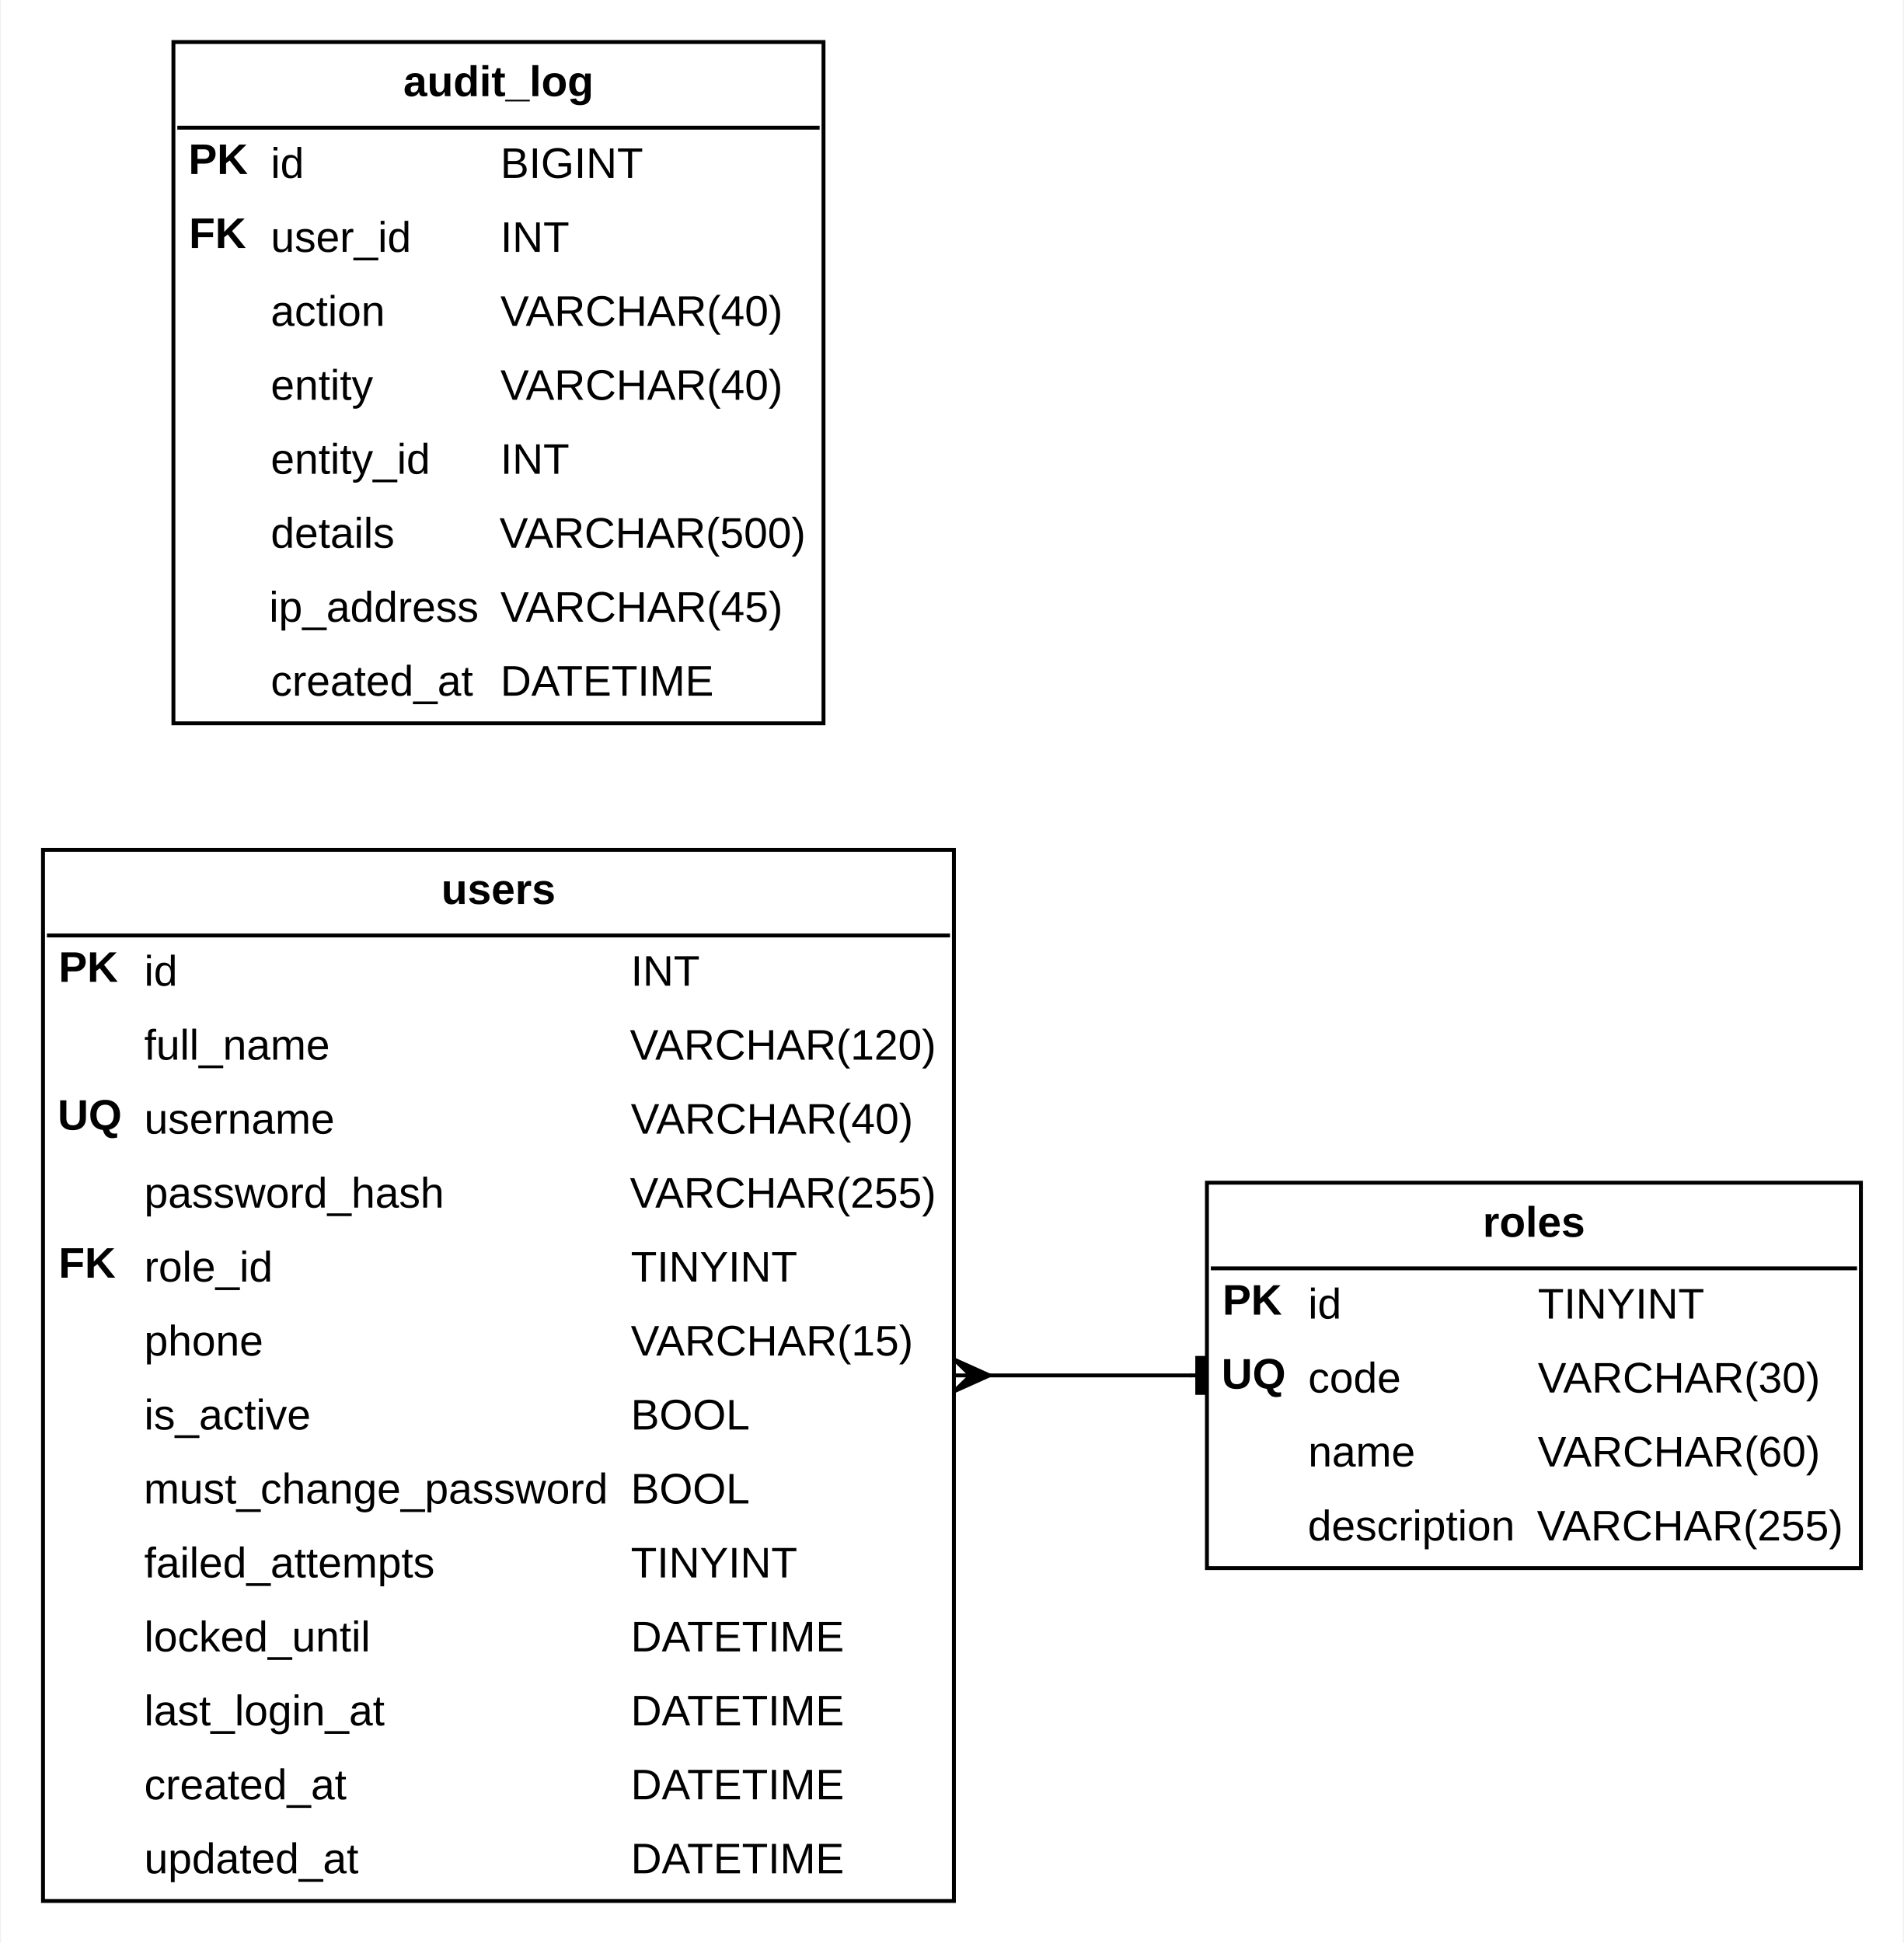
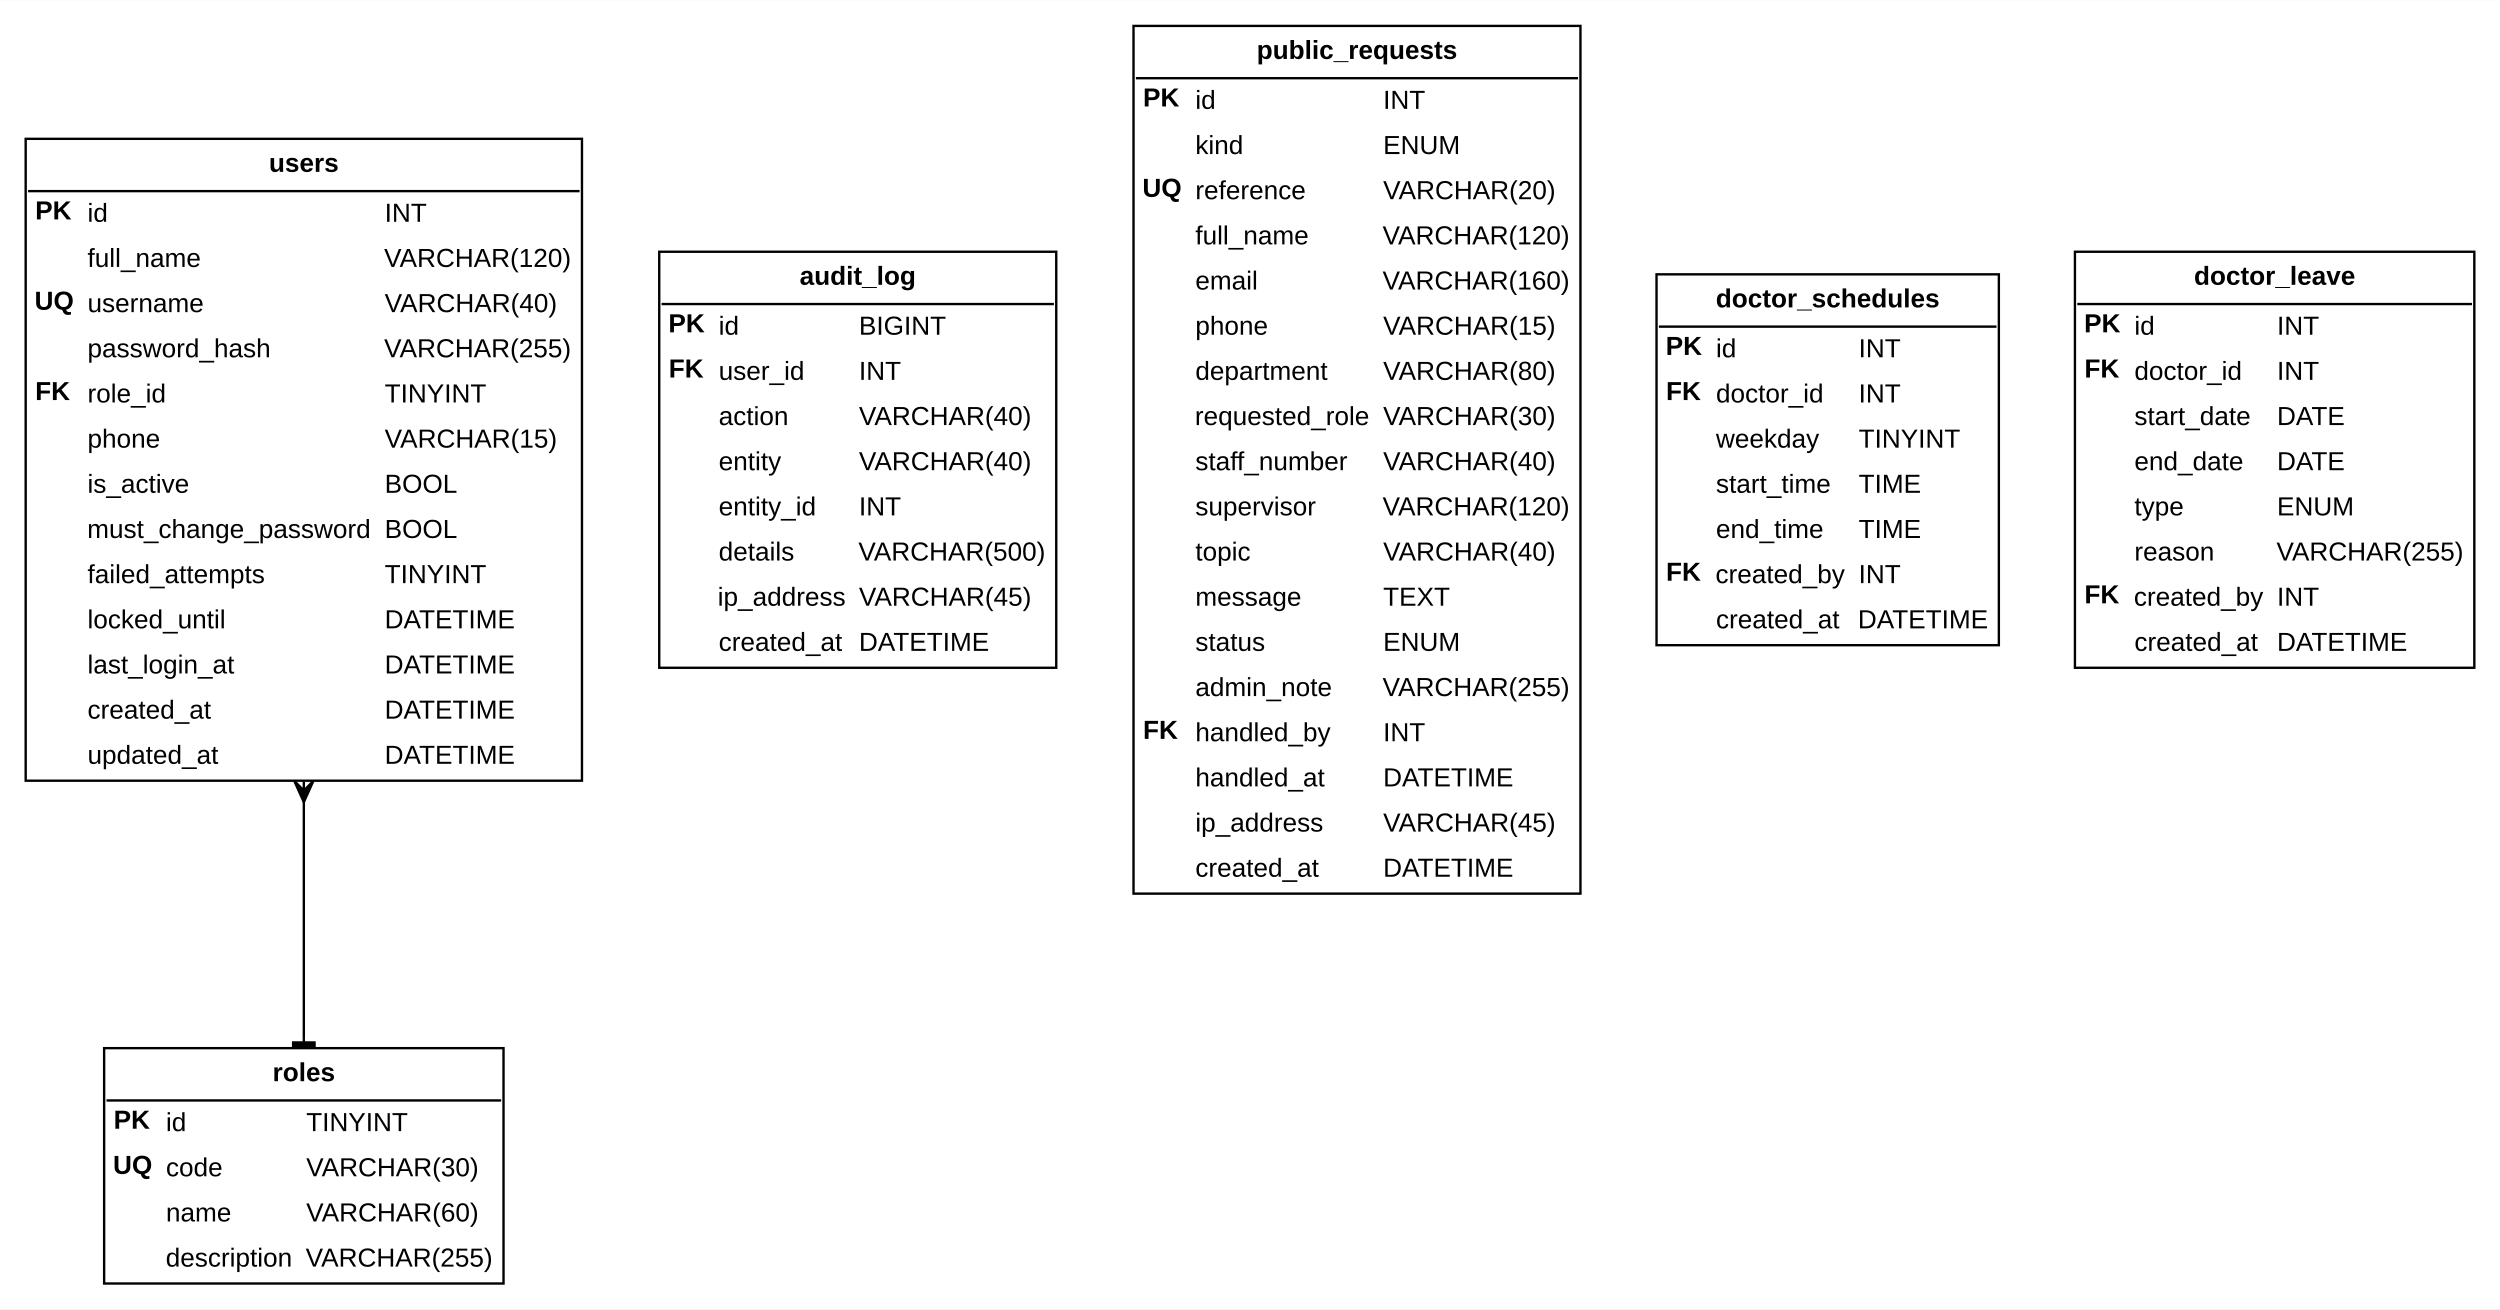
- <svg xmlns="http://www.w3.org/2000/svg" width="489pt" height="499pt" viewBox="0.00 0.00 488.60 499.10">
-   <g id="graph0" class="graph" transform="scale(1 1) rotate(0) translate(10.8 488.3)">
-     <polygon fill="white" stroke="none" points="-10.8,10.8 -10.8,-488.3 477.8,-488.3 477.8,10.8 -10.8,10.8" />
+ <svg xmlns="http://www.w3.org/2000/svg" width="1052pt" height="551pt" viewBox="0.00 0.00 1051.60 550.60">
+   <g id="graph0" class="graph" transform="scale(1 1) rotate(0) translate(10.8 539.8)">
+     <polygon fill="white" stroke="none" points="-10.8,10.8 -10.8,-539.8 1040.8,-539.8 1040.8,10.8 -10.8,10.8" />
    <g id="node1" class="node">
-       <polyline fill="none" stroke="black" points="300,-162.5 466,-162.5" />
-       <text text-anchor="start" x="369.85" y="-170.6" font-family="Arial" font-weight="bold" font-size="11.00">roles</text>
-       <text text-anchor="start" x="303" y="-150.6" font-family="Arial" font-weight="bold" font-size="11.00">PK</text>
-       <text text-anchor="start" x="325" y="-149.6" font-family="Arial" font-size="11.00">id</text>
-       <text text-anchor="start" x="384" y="-149.6" font-family="Arial" font-size="11.00">TINYINT</text>
-       <text text-anchor="start" x="302.75" y="-131.6" font-family="Arial" font-weight="bold" font-size="11.00">UQ</text>
-       <text text-anchor="start" x="325" y="-130.6" font-family="Arial" font-size="11.00">code</text>
-       <text text-anchor="start" x="384" y="-130.6" font-family="Arial" font-size="11.00">VARCHAR(30)</text>
-       <text text-anchor="start" x="303" y="-111.6" font-family="Arial" font-size="11.00"> </text>
-       <text text-anchor="start" x="325" y="-111.6" font-family="Arial" font-size="11.00">name</text>
-       <text text-anchor="start" x="384" y="-111.6" font-family="Arial" font-size="11.00">VARCHAR(60)</text>
-       <text text-anchor="start" x="303" y="-92.6" font-family="Arial" font-size="11.00"> </text>
-       <text text-anchor="start" x="324.9" y="-92.6" font-family="Arial" font-size="11.00">description</text>
-       <text text-anchor="start" x="383.77" y="-92.6" font-family="Arial" font-size="11.00">VARCHAR(255)</text>
-       <polygon fill="none" stroke="black" points="299,-85.5 299,-184.5 467,-184.5 467,-85.5 299,-85.5" />
+       <polyline fill="none" stroke="black" points="34,-77 200,-77" />
+       <text text-anchor="start" x="103.85" y="-85.1" font-family="Arial" font-weight="bold" font-size="11.00">roles</text>
+       <text text-anchor="start" x="37" y="-65.1" font-family="Arial" font-weight="bold" font-size="11.00">PK</text>
+       <text text-anchor="start" x="59" y="-64.1" font-family="Arial" font-size="11.00">id</text>
+       <text text-anchor="start" x="118" y="-64.1" font-family="Arial" font-size="11.00">TINYINT</text>
+       <text text-anchor="start" x="36.75" y="-46.1" font-family="Arial" font-weight="bold" font-size="11.00">UQ</text>
+       <text text-anchor="start" x="59" y="-45.1" font-family="Arial" font-size="11.00">code</text>
+       <text text-anchor="start" x="118" y="-45.1" font-family="Arial" font-size="11.00">VARCHAR(30)</text>
+       <text text-anchor="start" x="37" y="-26.1" font-family="Arial" font-size="11.00"> </text>
+       <text text-anchor="start" x="59" y="-26.1" font-family="Arial" font-size="11.00">name</text>
+       <text text-anchor="start" x="118" y="-26.1" font-family="Arial" font-size="11.00">VARCHAR(60)</text>
+       <text text-anchor="start" x="37" y="-7.1" font-family="Arial" font-size="11.00"> </text>
+       <text text-anchor="start" x="58.9" y="-7.1" font-family="Arial" font-size="11.00">description</text>
+       <text text-anchor="start" x="117.77" y="-7.1" font-family="Arial" font-size="11.00">VARCHAR(255)</text>
+       <polygon fill="none" stroke="black" points="33,0 33,-99 201,-99 201,0 33,0" />
    </g>
    <g id="node2" class="node">
-       <polyline fill="none" stroke="black" points="1,-248 233,-248" />
-       <text text-anchor="start" x="102.32" y="-256.1" font-family="Arial" font-weight="bold" font-size="11.00">users</text>
-       <text text-anchor="start" x="4" y="-236.1" font-family="Arial" font-weight="bold" font-size="11.00">PK</text>
-       <text text-anchor="start" x="26" y="-235.1" font-family="Arial" font-size="11.00">id</text>
-       <text text-anchor="start" x="151" y="-235.1" font-family="Arial" font-size="11.00">INT</text>
-       <text text-anchor="start" x="4" y="-216.1" font-family="Arial" font-size="11.00"> </text>
-       <text text-anchor="start" x="26" y="-216.1" font-family="Arial" font-size="11.00">full_name</text>
-       <text text-anchor="start" x="150.77" y="-216.1" font-family="Arial" font-size="11.00">VARCHAR(120)</text>
-       <text text-anchor="start" x="3.75" y="-198.1" font-family="Arial" font-weight="bold" font-size="11.00">UQ</text>
-       <text text-anchor="start" x="26" y="-197.1" font-family="Arial" font-size="11.00">username</text>
-       <text text-anchor="start" x="151" y="-197.1" font-family="Arial" font-size="11.00">VARCHAR(40)</text>
-       <text text-anchor="start" x="4" y="-178.1" font-family="Arial" font-size="11.00"> </text>
-       <text text-anchor="start" x="26" y="-178.1" font-family="Arial" font-size="11.00">password_hash</text>
-       <text text-anchor="start" x="150.77" y="-178.1" font-family="Arial" font-size="11.00">VARCHAR(255)</text>
-       <text text-anchor="start" x="4" y="-160.1" font-family="Arial" font-weight="bold" font-size="11.00">FK</text>
-       <text text-anchor="start" x="26" y="-159.1" font-family="Arial" font-size="11.00">role_id</text>
-       <text text-anchor="start" x="151" y="-159.1" font-family="Arial" font-size="11.00">TINYINT</text>
-       <text text-anchor="start" x="4" y="-140.1" font-family="Arial" font-size="11.00"> </text>
-       <text text-anchor="start" x="26" y="-140.1" font-family="Arial" font-size="11.00">phone</text>
-       <text text-anchor="start" x="151" y="-140.1" font-family="Arial" font-size="11.00">VARCHAR(15)</text>
-       <text text-anchor="start" x="4" y="-121.1" font-family="Arial" font-size="11.00"> </text>
-       <text text-anchor="start" x="26" y="-121.1" font-family="Arial" font-size="11.00">is_active</text>
-       <text text-anchor="start" x="151" y="-121.1" font-family="Arial" font-size="11.00">BOOL</text>
-       <text text-anchor="start" x="4" y="-102.1" font-family="Arial" font-size="11.00"> </text>
-       <text text-anchor="start" x="25.88" y="-102.1" font-family="Arial" font-size="11.00">must_change_password</text>
-       <text text-anchor="start" x="151" y="-102.1" font-family="Arial" font-size="11.00">BOOL</text>
-       <text text-anchor="start" x="4" y="-83.1" font-family="Arial" font-size="11.00"> </text>
-       <text text-anchor="start" x="26" y="-83.1" font-family="Arial" font-size="11.00">failed_attempts</text>
-       <text text-anchor="start" x="151" y="-83.1" font-family="Arial" font-size="11.00">TINYINT</text>
-       <text text-anchor="start" x="4" y="-64.1" font-family="Arial" font-size="11.00"> </text>
-       <text text-anchor="start" x="26" y="-64.1" font-family="Arial" font-size="11.00">locked_until</text>
-       <text text-anchor="start" x="151" y="-64.1" font-family="Arial" font-size="11.00">DATETIME</text>
-       <text text-anchor="start" x="4" y="-45.1" font-family="Arial" font-size="11.00"> </text>
-       <text text-anchor="start" x="26" y="-45.1" font-family="Arial" font-size="11.00">last_login_at</text>
-       <text text-anchor="start" x="151" y="-45.1" font-family="Arial" font-size="11.00">DATETIME</text>
-       <text text-anchor="start" x="4" y="-26.1" font-family="Arial" font-size="11.00"> </text>
-       <text text-anchor="start" x="26" y="-26.1" font-family="Arial" font-size="11.00">created_at</text>
-       <text text-anchor="start" x="151" y="-26.1" font-family="Arial" font-size="11.00">DATETIME</text>
-       <text text-anchor="start" x="4" y="-7.1" font-family="Arial" font-size="11.00"> </text>
-       <text text-anchor="start" x="26" y="-7.1" font-family="Arial" font-size="11.00">updated_at</text>
-       <text text-anchor="start" x="151" y="-7.1" font-family="Arial" font-size="11.00">DATETIME</text>
-       <polygon fill="none" stroke="black" points="0,0 0,-270 234,-270 234,0 0,0" />
+       <polyline fill="none" stroke="black" points="1,-459.5 233,-459.5" />
+       <text text-anchor="start" x="102.32" y="-467.6" font-family="Arial" font-weight="bold" font-size="11.00">users</text>
+       <text text-anchor="start" x="4" y="-447.6" font-family="Arial" font-weight="bold" font-size="11.00">PK</text>
+       <text text-anchor="start" x="26" y="-446.6" font-family="Arial" font-size="11.00">id</text>
+       <text text-anchor="start" x="151" y="-446.6" font-family="Arial" font-size="11.00">INT</text>
+       <text text-anchor="start" x="4" y="-427.6" font-family="Arial" font-size="11.00"> </text>
+       <text text-anchor="start" x="26" y="-427.6" font-family="Arial" font-size="11.00">full_name</text>
+       <text text-anchor="start" x="150.77" y="-427.6" font-family="Arial" font-size="11.00">VARCHAR(120)</text>
+       <text text-anchor="start" x="3.75" y="-409.6" font-family="Arial" font-weight="bold" font-size="11.00">UQ</text>
+       <text text-anchor="start" x="26" y="-408.6" font-family="Arial" font-size="11.00">username</text>
+       <text text-anchor="start" x="151" y="-408.6" font-family="Arial" font-size="11.00">VARCHAR(40)</text>
+       <text text-anchor="start" x="4" y="-389.6" font-family="Arial" font-size="11.00"> </text>
+       <text text-anchor="start" x="26" y="-389.6" font-family="Arial" font-size="11.00">password_hash</text>
+       <text text-anchor="start" x="150.77" y="-389.6" font-family="Arial" font-size="11.00">VARCHAR(255)</text>
+       <text text-anchor="start" x="4" y="-371.6" font-family="Arial" font-weight="bold" font-size="11.00">FK</text>
+       <text text-anchor="start" x="26" y="-370.6" font-family="Arial" font-size="11.00">role_id</text>
+       <text text-anchor="start" x="151" y="-370.6" font-family="Arial" font-size="11.00">TINYINT</text>
+       <text text-anchor="start" x="4" y="-351.6" font-family="Arial" font-size="11.00"> </text>
+       <text text-anchor="start" x="26" y="-351.6" font-family="Arial" font-size="11.00">phone</text>
+       <text text-anchor="start" x="151" y="-351.6" font-family="Arial" font-size="11.00">VARCHAR(15)</text>
+       <text text-anchor="start" x="4" y="-332.6" font-family="Arial" font-size="11.00"> </text>
+       <text text-anchor="start" x="26" y="-332.6" font-family="Arial" font-size="11.00">is_active</text>
+       <text text-anchor="start" x="151" y="-332.6" font-family="Arial" font-size="11.00">BOOL</text>
+       <text text-anchor="start" x="4" y="-313.6" font-family="Arial" font-size="11.00"> </text>
+       <text text-anchor="start" x="25.88" y="-313.6" font-family="Arial" font-size="11.00">must_change_password</text>
+       <text text-anchor="start" x="151" y="-313.6" font-family="Arial" font-size="11.00">BOOL</text>
+       <text text-anchor="start" x="4" y="-294.6" font-family="Arial" font-size="11.00"> </text>
+       <text text-anchor="start" x="26" y="-294.6" font-family="Arial" font-size="11.00">failed_attempts</text>
+       <text text-anchor="start" x="151" y="-294.6" font-family="Arial" font-size="11.00">TINYINT</text>
+       <text text-anchor="start" x="4" y="-275.6" font-family="Arial" font-size="11.00"> </text>
+       <text text-anchor="start" x="26" y="-275.6" font-family="Arial" font-size="11.00">locked_until</text>
+       <text text-anchor="start" x="151" y="-275.6" font-family="Arial" font-size="11.00">DATETIME</text>
+       <text text-anchor="start" x="4" y="-256.6" font-family="Arial" font-size="11.00"> </text>
+       <text text-anchor="start" x="26" y="-256.6" font-family="Arial" font-size="11.00">last_login_at</text>
+       <text text-anchor="start" x="151" y="-256.6" font-family="Arial" font-size="11.00">DATETIME</text>
+       <text text-anchor="start" x="4" y="-237.6" font-family="Arial" font-size="11.00"> </text>
+       <text text-anchor="start" x="26" y="-237.6" font-family="Arial" font-size="11.00">created_at</text>
+       <text text-anchor="start" x="151" y="-237.6" font-family="Arial" font-size="11.00">DATETIME</text>
+       <text text-anchor="start" x="4" y="-218.6" font-family="Arial" font-size="11.00"> </text>
+       <text text-anchor="start" x="26" y="-218.6" font-family="Arial" font-size="11.00">updated_at</text>
+       <text text-anchor="start" x="151" y="-218.6" font-family="Arial" font-size="11.00">DATETIME</text>
+       <polygon fill="none" stroke="black" points="0,-211.5 0,-481.5 234,-481.5 234,-211.5 0,-211.5" />
    </g>
    <g id="edge1" class="edge">
-       <path fill="none" stroke="black" d="M243.12,-135C260.67,-135 278.38,-135 295.01,-135" />
-       <polygon fill="black" stroke="black" points="243.13,-135 234.13,-130.95 238.29,-135 234.46,-135 234.46,-135 234.46,-135 238.29,-135 234.13,-139.05 243.13,-135" />
-       <polygon fill="black" stroke="black" points="298.31,-130.5 298.31,-139.5 296.51,-139.5 296.51,-130.5 298.31,-130.5" />
-       <polyline fill="none" stroke="black" points="299.21,-135 294.71,-135" />
+       <path fill="none" stroke="black" d="M117,-202.8C117,-167.17 117,-131.18 117,-103.13" />
+       <polygon fill="black" stroke="black" points="117,-202.48 112.95,-211.48 117,-207.31 117,-211.14 117,-211.14 117,-211.14 117,-207.31 121.05,-211.48 117,-202.48" />
+       <polygon fill="black" stroke="black" points="112.5,-99.6 121.5,-99.6 121.5,-101.4 112.5,-101.4 112.5,-99.6" />
+       <polyline fill="none" stroke="black" points="117,-98.7 117,-103.2" />
    </g>
    <g id="node3" class="node">
-       <polyline fill="none" stroke="black" points="34.5,-455.5 199.5,-455.5" />
-       <text text-anchor="start" x="92.56" y="-463.6" font-family="Arial" font-weight="bold" font-size="11.00">audit_log</text>
-       <text text-anchor="start" x="37.36" y="-443.6" font-family="Arial" font-weight="bold" font-size="11.00">PK</text>
-       <text text-anchor="start" x="58.5" y="-442.6" font-family="Arial" font-size="11.00">id</text>
-       <text text-anchor="start" x="117.5" y="-442.6" font-family="Arial" font-size="11.00">BIGINT</text>
-       <text text-anchor="start" x="37.5" y="-424.6" font-family="Arial" font-weight="bold" font-size="11.00">FK</text>
-       <text text-anchor="start" x="58.5" y="-423.6" font-family="Arial" font-size="11.00">user_id</text>
-       <text text-anchor="start" x="117.5" y="-423.6" font-family="Arial" font-size="11.00">INT</text>
-       <text text-anchor="start" x="37.5" y="-404.6" font-family="Arial" font-size="11.00"> </text>
-       <text text-anchor="start" x="58.5" y="-404.6" font-family="Arial" font-size="11.00">action</text>
-       <text text-anchor="start" x="117.5" y="-404.6" font-family="Arial" font-size="11.00">VARCHAR(40)</text>
-       <text text-anchor="start" x="37.5" y="-385.6" font-family="Arial" font-size="11.00"> </text>
-       <text text-anchor="start" x="58.5" y="-385.6" font-family="Arial" font-size="11.00">entity</text>
-       <text text-anchor="start" x="117.5" y="-385.6" font-family="Arial" font-size="11.00">VARCHAR(40)</text>
-       <text text-anchor="start" x="37.5" y="-366.6" font-family="Arial" font-size="11.00"> </text>
-       <text text-anchor="start" x="58.5" y="-366.6" font-family="Arial" font-size="11.00">entity_id</text>
-       <text text-anchor="start" x="117.5" y="-366.6" font-family="Arial" font-size="11.00">INT</text>
-       <text text-anchor="start" x="37.5" y="-347.6" font-family="Arial" font-size="11.00"> </text>
-       <text text-anchor="start" x="58.5" y="-347.6" font-family="Arial" font-size="11.00">details</text>
-       <text text-anchor="start" x="117.27" y="-347.6" font-family="Arial" font-size="11.00">VARCHAR(500)</text>
-       <text text-anchor="start" x="37.5" y="-328.6" font-family="Arial" font-size="11.00"> </text>
-       <text text-anchor="start" x="58.09" y="-328.6" font-family="Arial" font-size="11.00">ip_address</text>
-       <text text-anchor="start" x="117.5" y="-328.6" font-family="Arial" font-size="11.00">VARCHAR(45)</text>
-       <text text-anchor="start" x="37.5" y="-309.6" font-family="Arial" font-size="11.00"> </text>
-       <text text-anchor="start" x="58.5" y="-309.6" font-family="Arial" font-size="11.00">created_at</text>
-       <text text-anchor="start" x="117.5" y="-309.6" font-family="Arial" font-size="11.00">DATETIME</text>
-       <polygon fill="none" stroke="black" points="33.5,-302.5 33.5,-477.5 200.5,-477.5 200.5,-302.5 33.5,-302.5" />
+       <polyline fill="none" stroke="black" points="267.5,-412 432.5,-412" />
+       <text text-anchor="start" x="325.56" y="-420.1" font-family="Arial" font-weight="bold" font-size="11.00">audit_log</text>
+       <text text-anchor="start" x="270.36" y="-400.1" font-family="Arial" font-weight="bold" font-size="11.00">PK</text>
+       <text text-anchor="start" x="291.5" y="-399.1" font-family="Arial" font-size="11.00">id</text>
+       <text text-anchor="start" x="350.5" y="-399.1" font-family="Arial" font-size="11.00">BIGINT</text>
+       <text text-anchor="start" x="270.5" y="-381.1" font-family="Arial" font-weight="bold" font-size="11.00">FK</text>
+       <text text-anchor="start" x="291.5" y="-380.1" font-family="Arial" font-size="11.00">user_id</text>
+       <text text-anchor="start" x="350.5" y="-380.1" font-family="Arial" font-size="11.00">INT</text>
+       <text text-anchor="start" x="270.5" y="-361.1" font-family="Arial" font-size="11.00"> </text>
+       <text text-anchor="start" x="291.5" y="-361.1" font-family="Arial" font-size="11.00">action</text>
+       <text text-anchor="start" x="350.5" y="-361.1" font-family="Arial" font-size="11.00">VARCHAR(40)</text>
+       <text text-anchor="start" x="270.5" y="-342.1" font-family="Arial" font-size="11.00"> </text>
+       <text text-anchor="start" x="291.5" y="-342.1" font-family="Arial" font-size="11.00">entity</text>
+       <text text-anchor="start" x="350.5" y="-342.1" font-family="Arial" font-size="11.00">VARCHAR(40)</text>
+       <text text-anchor="start" x="270.5" y="-323.1" font-family="Arial" font-size="11.00"> </text>
+       <text text-anchor="start" x="291.5" y="-323.1" font-family="Arial" font-size="11.00">entity_id</text>
+       <text text-anchor="start" x="350.5" y="-323.1" font-family="Arial" font-size="11.00">INT</text>
+       <text text-anchor="start" x="270.5" y="-304.1" font-family="Arial" font-size="11.00"> </text>
+       <text text-anchor="start" x="291.5" y="-304.1" font-family="Arial" font-size="11.00">details</text>
+       <text text-anchor="start" x="350.27" y="-304.1" font-family="Arial" font-size="11.00">VARCHAR(500)</text>
+       <text text-anchor="start" x="270.5" y="-285.1" font-family="Arial" font-size="11.00"> </text>
+       <text text-anchor="start" x="291.09" y="-285.1" font-family="Arial" font-size="11.00">ip_address</text>
+       <text text-anchor="start" x="350.5" y="-285.1" font-family="Arial" font-size="11.00">VARCHAR(45)</text>
+       <text text-anchor="start" x="270.5" y="-266.1" font-family="Arial" font-size="11.00"> </text>
+       <text text-anchor="start" x="291.5" y="-266.1" font-family="Arial" font-size="11.00">created_at</text>
+       <text text-anchor="start" x="350.5" y="-266.1" font-family="Arial" font-size="11.00">DATETIME</text>
+       <polygon fill="none" stroke="black" points="266.5,-259 266.5,-434 433.5,-434 433.5,-259 266.5,-259" />
+     </g>
+     <g id="node4" class="node">
+       <polyline fill="none" stroke="black" points="467,-507 653,-507" />
+       <text text-anchor="start" x="517.82" y="-515.1" font-family="Arial" font-weight="bold" font-size="11.00">public_requests</text>
+       <text text-anchor="start" x="470" y="-495.1" font-family="Arial" font-weight="bold" font-size="11.00">PK</text>
+       <text text-anchor="start" x="492" y="-494.1" font-family="Arial" font-size="11.00">id</text>
+       <text text-anchor="start" x="571" y="-494.1" font-family="Arial" font-size="11.00">INT</text>
+       <text text-anchor="start" x="470" y="-475.1" font-family="Arial" font-size="11.00"> </text>
+       <text text-anchor="start" x="492" y="-475.1" font-family="Arial" font-size="11.00">kind</text>
+       <text text-anchor="start" x="571" y="-475.1" font-family="Arial" font-size="11.00">ENUM</text>
+       <text text-anchor="start" x="469.75" y="-457.1" font-family="Arial" font-weight="bold" font-size="11.00">UQ</text>
+       <text text-anchor="start" x="492" y="-456.1" font-family="Arial" font-size="11.00">reference</text>
+       <text text-anchor="start" x="571" y="-456.1" font-family="Arial" font-size="11.00">VARCHAR(20)</text>
+       <text text-anchor="start" x="470" y="-437.1" font-family="Arial" font-size="11.00"> </text>
+       <text text-anchor="start" x="492" y="-437.1" font-family="Arial" font-size="11.00">full_name</text>
+       <text text-anchor="start" x="570.77" y="-437.1" font-family="Arial" font-size="11.00">VARCHAR(120)</text>
+       <text text-anchor="start" x="470" y="-418.1" font-family="Arial" font-size="11.00"> </text>
+       <text text-anchor="start" x="492" y="-418.1" font-family="Arial" font-size="11.00">email</text>
+       <text text-anchor="start" x="570.77" y="-418.1" font-family="Arial" font-size="11.00">VARCHAR(160)</text>
+       <text text-anchor="start" x="470" y="-399.1" font-family="Arial" font-size="11.00"> </text>
+       <text text-anchor="start" x="492" y="-399.1" font-family="Arial" font-size="11.00">phone</text>
+       <text text-anchor="start" x="571" y="-399.1" font-family="Arial" font-size="11.00">VARCHAR(15)</text>
+       <text text-anchor="start" x="470" y="-380.1" font-family="Arial" font-size="11.00"> </text>
+       <text text-anchor="start" x="492" y="-380.1" font-family="Arial" font-size="11.00">department</text>
+       <text text-anchor="start" x="571" y="-380.1" font-family="Arial" font-size="11.00">VARCHAR(80)</text>
+       <text text-anchor="start" x="470" y="-361.1" font-family="Arial" font-size="11.00"> </text>
+       <text text-anchor="start" x="491.81" y="-361.1" font-family="Arial" font-size="11.00">requested_role</text>
+       <text text-anchor="start" x="571" y="-361.1" font-family="Arial" font-size="11.00">VARCHAR(30)</text>
+       <text text-anchor="start" x="470" y="-342.1" font-family="Arial" font-size="11.00"> </text>
+       <text text-anchor="start" x="492" y="-342.1" font-family="Arial" font-size="11.00">staff_number</text>
+       <text text-anchor="start" x="571" y="-342.1" font-family="Arial" font-size="11.00">VARCHAR(40)</text>
+       <text text-anchor="start" x="470" y="-323.1" font-family="Arial" font-size="11.00"> </text>
+       <text text-anchor="start" x="492" y="-323.1" font-family="Arial" font-size="11.00">supervisor</text>
+       <text text-anchor="start" x="570.77" y="-323.1" font-family="Arial" font-size="11.00">VARCHAR(120)</text>
+       <text text-anchor="start" x="470" y="-304.1" font-family="Arial" font-size="11.00"> </text>
+       <text text-anchor="start" x="492" y="-304.1" font-family="Arial" font-size="11.00">topic</text>
+       <text text-anchor="start" x="571" y="-304.1" font-family="Arial" font-size="11.00">VARCHAR(40)</text>
+       <text text-anchor="start" x="470" y="-285.1" font-family="Arial" font-size="11.00"> </text>
+       <text text-anchor="start" x="492" y="-285.1" font-family="Arial" font-size="11.00">message</text>
+       <text text-anchor="start" x="571" y="-285.1" font-family="Arial" font-size="11.00">TEXT</text>
+       <text text-anchor="start" x="470" y="-266.1" font-family="Arial" font-size="11.00"> </text>
+       <text text-anchor="start" x="492" y="-266.1" font-family="Arial" font-size="11.00">status</text>
+       <text text-anchor="start" x="571" y="-266.1" font-family="Arial" font-size="11.00">ENUM</text>
+       <text text-anchor="start" x="470" y="-247.1" font-family="Arial" font-size="11.00"> </text>
+       <text text-anchor="start" x="492" y="-247.1" font-family="Arial" font-size="11.00">admin_note</text>
+       <text text-anchor="start" x="570.77" y="-247.1" font-family="Arial" font-size="11.00">VARCHAR(255)</text>
+       <text text-anchor="start" x="470" y="-229.1" font-family="Arial" font-weight="bold" font-size="11.00">FK</text>
+       <text text-anchor="start" x="492" y="-228.1" font-family="Arial" font-size="11.00">handled_by</text>
+       <text text-anchor="start" x="571" y="-228.1" font-family="Arial" font-size="11.00">INT</text>
+       <text text-anchor="start" x="470" y="-209.1" font-family="Arial" font-size="11.00"> </text>
+       <text text-anchor="start" x="492" y="-209.1" font-family="Arial" font-size="11.00">handled_at</text>
+       <text text-anchor="start" x="571" y="-209.1" font-family="Arial" font-size="11.00">DATETIME</text>
+       <text text-anchor="start" x="470" y="-190.1" font-family="Arial" font-size="11.00"> </text>
+       <text text-anchor="start" x="492" y="-190.1" font-family="Arial" font-size="11.00">ip_address</text>
+       <text text-anchor="start" x="571" y="-190.1" font-family="Arial" font-size="11.00">VARCHAR(45)</text>
+       <text text-anchor="start" x="470" y="-171.1" font-family="Arial" font-size="11.00"> </text>
+       <text text-anchor="start" x="492" y="-171.1" font-family="Arial" font-size="11.00">created_at</text>
+       <text text-anchor="start" x="571" y="-171.1" font-family="Arial" font-size="11.00">DATETIME</text>
+       <polygon fill="none" stroke="black" points="466,-164 466,-529 654,-529 654,-164 466,-164" />
+     </g>
+     <g id="node5" class="node">
+       <polyline fill="none" stroke="black" points="687,-402.5 829,-402.5" />
+       <text text-anchor="start" x="710.93" y="-410.6" font-family="Arial" font-weight="bold" font-size="11.00">doctor_schedules</text>
+       <text text-anchor="start" x="689.86" y="-390.6" font-family="Arial" font-weight="bold" font-size="11.00">PK</text>
+       <text text-anchor="start" x="711" y="-389.6" font-family="Arial" font-size="11.00">id</text>
+       <text text-anchor="start" x="771" y="-389.6" font-family="Arial" font-size="11.00">INT</text>
+       <text text-anchor="start" x="690" y="-371.6" font-family="Arial" font-weight="bold" font-size="11.00">FK</text>
+       <text text-anchor="start" x="711" y="-370.6" font-family="Arial" font-size="11.00">doctor_id</text>
+       <text text-anchor="start" x="771" y="-370.6" font-family="Arial" font-size="11.00">INT</text>
+       <text text-anchor="start" x="690" y="-351.6" font-family="Arial" font-size="11.00"> </text>
+       <text text-anchor="start" x="711" y="-351.6" font-family="Arial" font-size="11.00">weekday</text>
+       <text text-anchor="start" x="771" y="-351.6" font-family="Arial" font-size="11.00">TINYINT</text>
+       <text text-anchor="start" x="690" y="-332.6" font-family="Arial" font-size="11.00"> </text>
+       <text text-anchor="start" x="711" y="-332.6" font-family="Arial" font-size="11.00">start_time</text>
+       <text text-anchor="start" x="771" y="-332.6" font-family="Arial" font-size="11.00">TIME</text>
+       <text text-anchor="start" x="690" y="-313.6" font-family="Arial" font-size="11.00"> </text>
+       <text text-anchor="start" x="711" y="-313.6" font-family="Arial" font-size="11.00">end_time</text>
+       <text text-anchor="start" x="771" y="-313.6" font-family="Arial" font-size="11.00">TIME</text>
+       <text text-anchor="start" x="690" y="-295.6" font-family="Arial" font-weight="bold" font-size="11.00">FK</text>
+       <text text-anchor="start" x="710.79" y="-294.6" font-family="Arial" font-size="11.00">created_by</text>
+       <text text-anchor="start" x="771" y="-294.6" font-family="Arial" font-size="11.00">INT</text>
+       <text text-anchor="start" x="690" y="-275.6" font-family="Arial" font-size="11.00"> </text>
+       <text text-anchor="start" x="711" y="-275.6" font-family="Arial" font-size="11.00">created_at</text>
+       <text text-anchor="start" x="770.69" y="-275.6" font-family="Arial" font-size="11.00">DATETIME</text>
+       <polygon fill="none" stroke="black" points="686,-268.5 686,-424.5 830,-424.5 830,-268.5 686,-268.5" />
+     </g>
+     <g id="node6" class="node">
+       <polyline fill="none" stroke="black" points="863,-412 1029,-412" />
+       <text text-anchor="start" x="912.07" y="-420.1" font-family="Arial" font-weight="bold" font-size="11.00">doctor_leave</text>
+       <text text-anchor="start" x="865.86" y="-400.1" font-family="Arial" font-weight="bold" font-size="11.00">PK</text>
+       <text text-anchor="start" x="887" y="-399.1" font-family="Arial" font-size="11.00">id</text>
+       <text text-anchor="start" x="947" y="-399.1" font-family="Arial" font-size="11.00">INT</text>
+       <text text-anchor="start" x="866" y="-381.1" font-family="Arial" font-weight="bold" font-size="11.00">FK</text>
+       <text text-anchor="start" x="887" y="-380.1" font-family="Arial" font-size="11.00">doctor_id</text>
+       <text text-anchor="start" x="947" y="-380.1" font-family="Arial" font-size="11.00">INT</text>
+       <text text-anchor="start" x="866" y="-361.1" font-family="Arial" font-size="11.00"> </text>
+       <text text-anchor="start" x="887" y="-361.1" font-family="Arial" font-size="11.00">start_date</text>
+       <text text-anchor="start" x="947" y="-361.1" font-family="Arial" font-size="11.00">DATE</text>
+       <text text-anchor="start" x="866" y="-342.1" font-family="Arial" font-size="11.00"> </text>
+       <text text-anchor="start" x="887" y="-342.1" font-family="Arial" font-size="11.00">end_date</text>
+       <text text-anchor="start" x="947" y="-342.1" font-family="Arial" font-size="11.00">DATE</text>
+       <text text-anchor="start" x="866" y="-323.1" font-family="Arial" font-size="11.00"> </text>
+       <text text-anchor="start" x="887" y="-323.1" font-family="Arial" font-size="11.00">type</text>
+       <text text-anchor="start" x="947" y="-323.1" font-family="Arial" font-size="11.00">ENUM</text>
+       <text text-anchor="start" x="866" y="-304.1" font-family="Arial" font-size="11.00"> </text>
+       <text text-anchor="start" x="887" y="-304.1" font-family="Arial" font-size="11.00">reason</text>
+       <text text-anchor="start" x="946.77" y="-304.1" font-family="Arial" font-size="11.00">VARCHAR(255)</text>
+       <text text-anchor="start" x="866" y="-286.1" font-family="Arial" font-weight="bold" font-size="11.00">FK</text>
+       <text text-anchor="start" x="886.79" y="-285.1" font-family="Arial" font-size="11.00">created_by</text>
+       <text text-anchor="start" x="947" y="-285.1" font-family="Arial" font-size="11.00">INT</text>
+       <text text-anchor="start" x="866" y="-266.1" font-family="Arial" font-size="11.00"> </text>
+       <text text-anchor="start" x="887" y="-266.1" font-family="Arial" font-size="11.00">created_at</text>
+       <text text-anchor="start" x="947" y="-266.1" font-family="Arial" font-size="11.00">DATETIME</text>
+       <polygon fill="none" stroke="black" points="862,-259 862,-434 1030,-434 1030,-259 862,-259" />
    </g>
  </g>
</svg>
